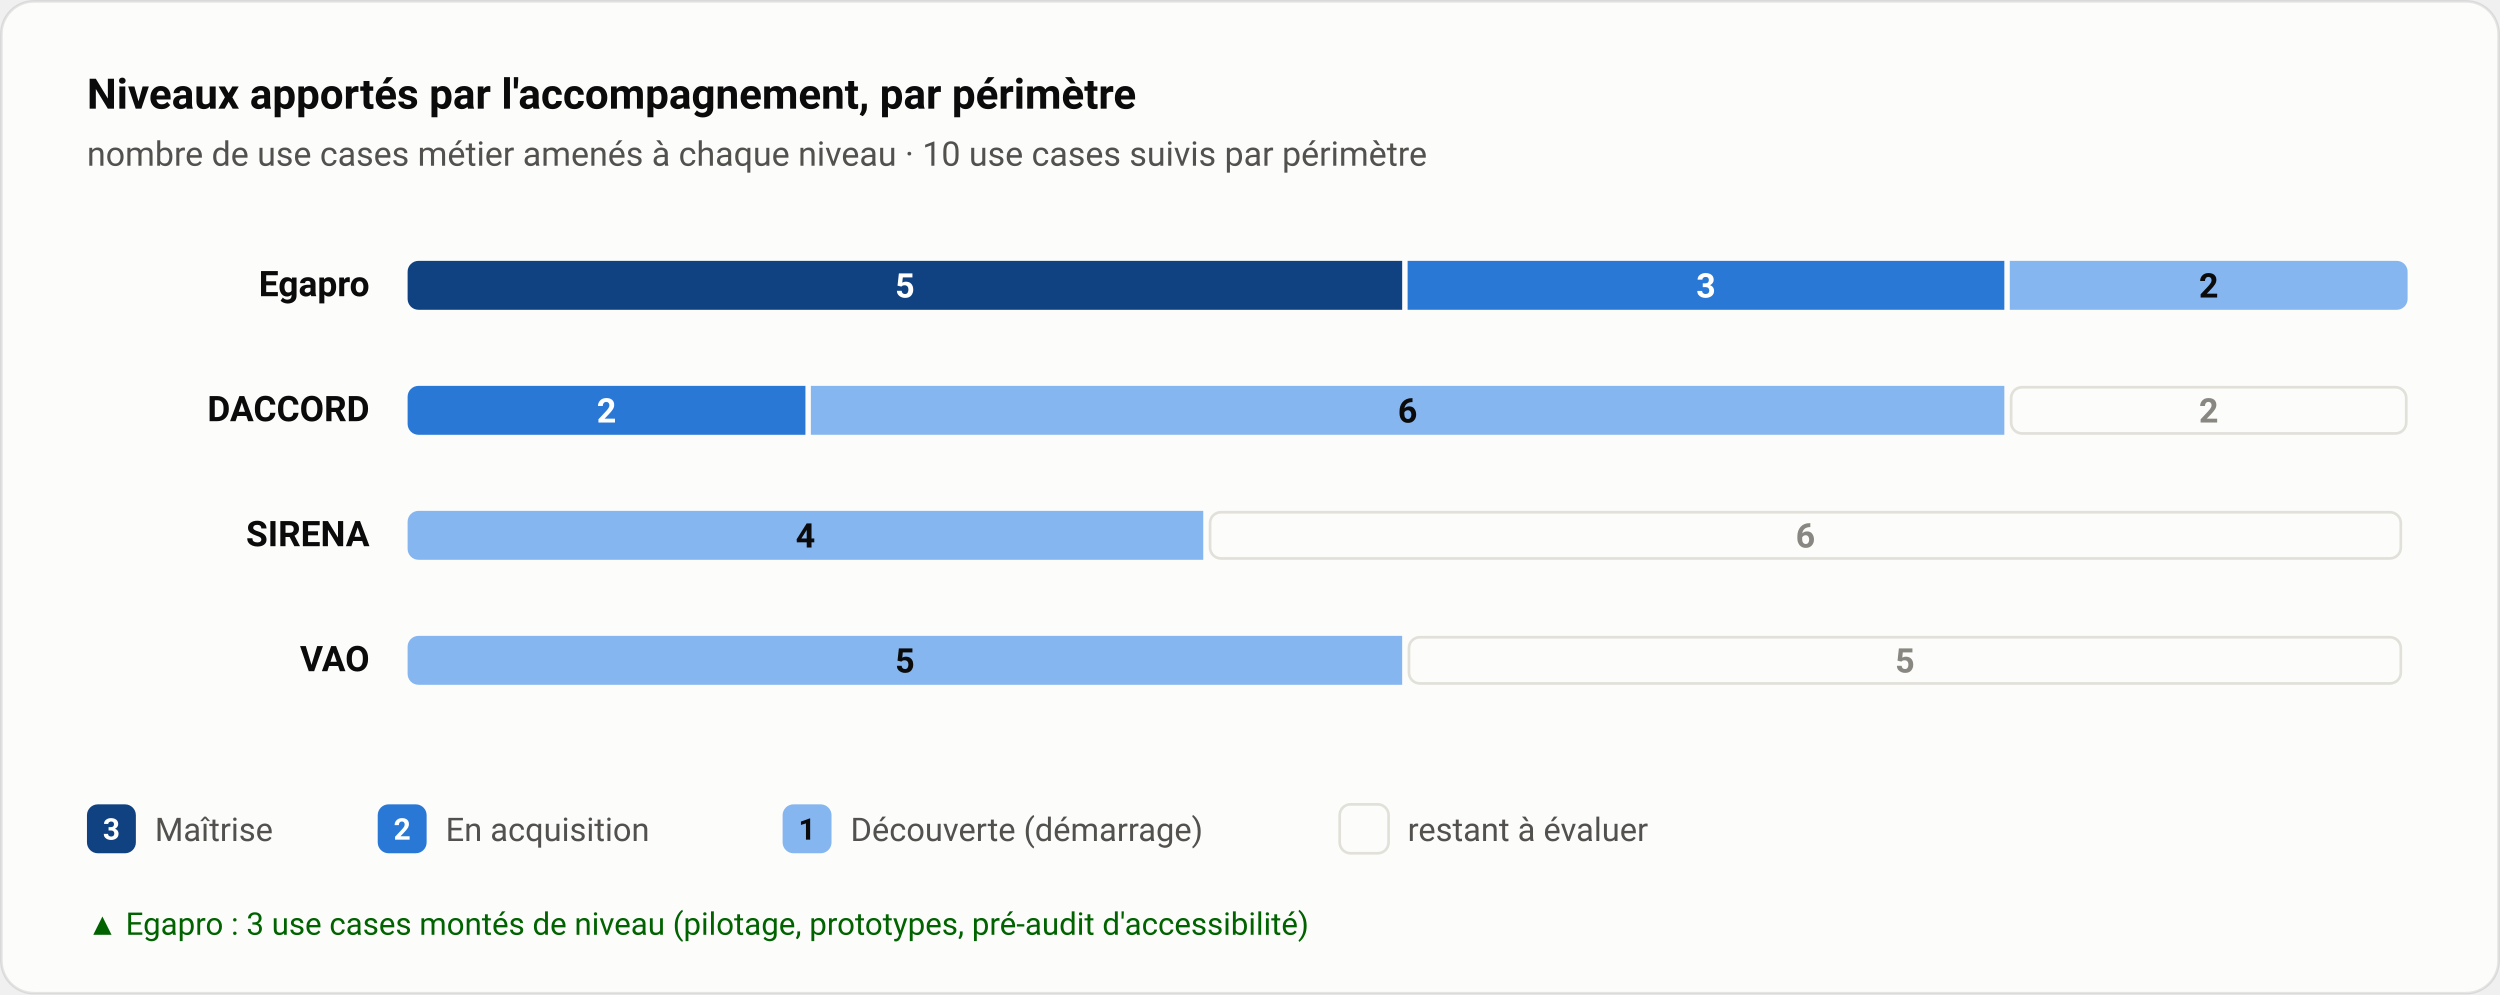
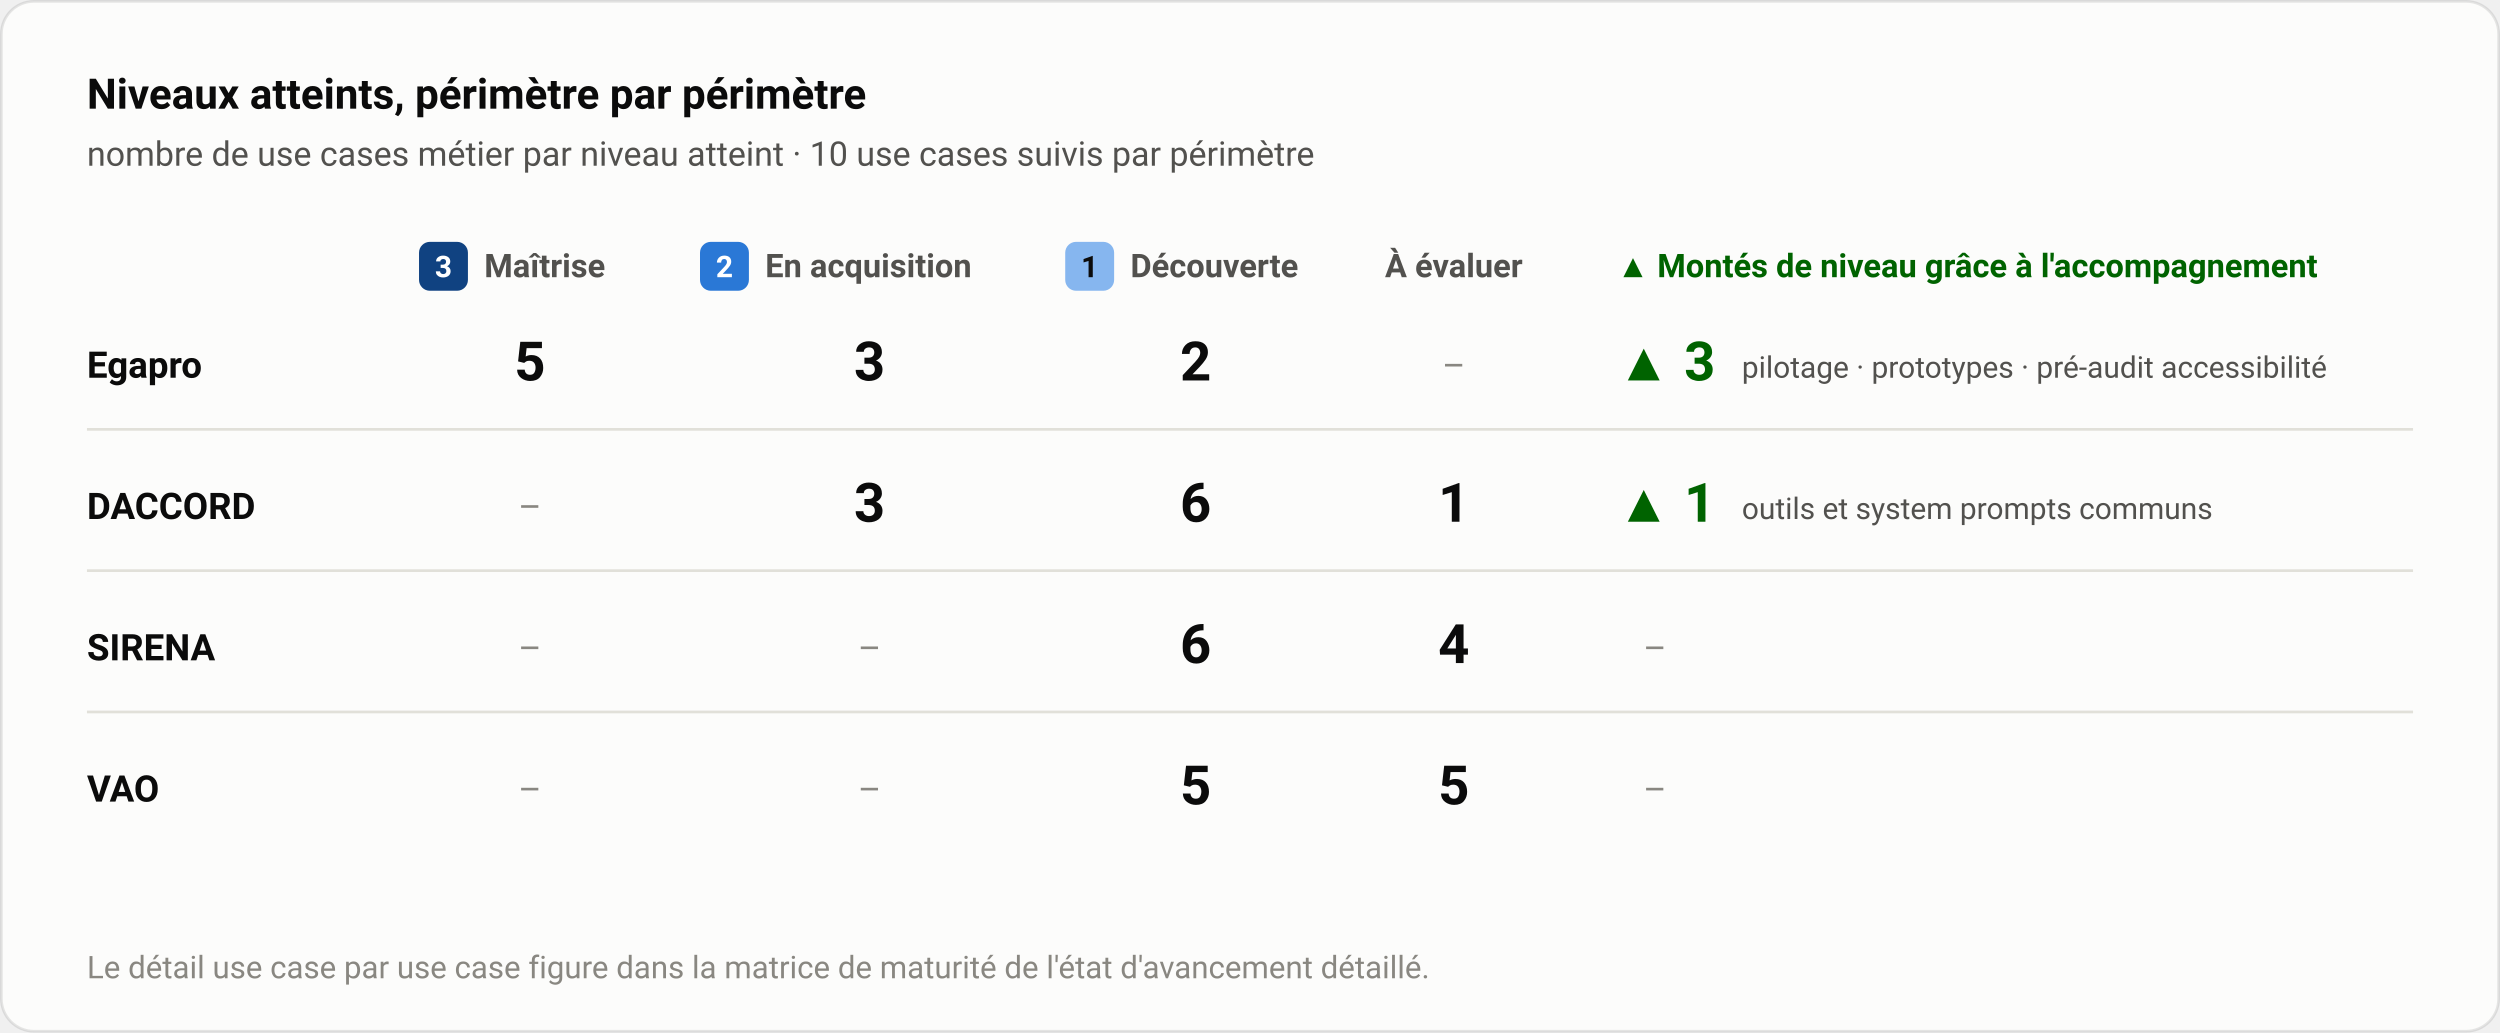
- <svg xmlns="http://www.w3.org/2000/svg" width="920" height="366" viewBox="0 0 920 366" font-family="-apple-system,'Segoe UI',system-ui,Roboto,'Helvetica Neue',Arial,sans-serif">
-   <rect x="0.5" y="0.5" width="919" height="365" rx="12" fill="#fcfcfb" stroke="rgba(11,11,11,0.10)" />
-   <text x="32" y="40" font-size="15.5" fill="#0b0b0b" font-weight="600" text-anchor="start">Niveaux apportés par l'accompagnement, par périmètre</text>
-   <text x="32" y="61" font-size="12.5" fill="#52514e" font-weight="normal" text-anchor="start">nombre de use cases métier amenés à chaque niveau · 10 use cases suivis par périmètre</text>
-   <text x="136" y="109" font-size="13" fill="#0b0b0b" font-weight="600" text-anchor="end">Egapro</text>
-   <path d="M154,96 h362.0  v18  h-362.0 a4,4 0 0 1 -4,-4 v-10 a4,4 0 0 1 4,-4 z" fill="#104281" />
-   <text x="333.0" y="109.5" font-size="12.5" fill="#ffffff" font-weight="600" text-anchor="middle">5</text>
-   <path d="M518.0,96 h219.6  v18  h-219.6  v-18  z" fill="#2a78d6" />
-   <text x="627.8" y="109.5" font-size="12.5" fill="#ffffff" font-weight="600" text-anchor="middle">3</text>
-   <path d="M739.6,96 h142.4 a4,4 0 0 1 4,4 v10 a4,4 0 0 1 -4,4 h-142.4  v-18  z" fill="#86b6ef" />
-   <text x="812.8" y="109.5" font-size="12.5" fill="#0b0b0b" font-weight="600" text-anchor="middle">2</text>
-   <text x="136" y="155" font-size="13" fill="#0b0b0b" font-weight="600" text-anchor="end">DACCORD</text>
-   <path d="M154,142 h142.4  v18  h-142.4 a4,4 0 0 1 -4,-4 v-10 a4,4 0 0 1 4,-4 z" fill="#2a78d6" />
-   <text x="223.2" y="155.5" font-size="12.5" fill="#ffffff" font-weight="600" text-anchor="middle">2</text>
-   <path d="M298.4,142 h439.2  v18  h-439.2  v-18  z" fill="#86b6ef" />
-   <text x="518.0" y="155.5" font-size="12.5" fill="#0b0b0b" font-weight="600" text-anchor="middle">6</text>
-   <rect x="740.1" y="142.5" width="145.4" height="17" rx="4" fill="none" stroke="#e1e0d9" stroke-width="1" />
-   <text x="812.8" y="155.5" font-size="12.5" fill="#898781" font-weight="600" text-anchor="middle">2</text>
-   <text x="136" y="201" font-size="13" fill="#0b0b0b" font-weight="600" text-anchor="end">SIRENA</text>
-   <path d="M154,188 h288.8  v18  h-288.8 a4,4 0 0 1 -4,-4 v-10 a4,4 0 0 1 4,-4 z" fill="#86b6ef" />
-   <text x="296.4" y="201.5" font-size="12.5" fill="#0b0b0b" font-weight="600" text-anchor="middle">4</text>
-   <rect x="445.3" y="188.5" width="438.2" height="17" rx="4" fill="none" stroke="#e1e0d9" stroke-width="1" />
-   <text x="664.4" y="201.5" font-size="12.5" fill="#898781" font-weight="600" text-anchor="middle">6</text>
-   <text x="136" y="247" font-size="13" fill="#0b0b0b" font-weight="600" text-anchor="end">VAO</text>
-   <path d="M154,234 h362.0  v18  h-362.0 a4,4 0 0 1 -4,-4 v-10 a4,4 0 0 1 4,-4 z" fill="#86b6ef" />
-   <text x="333.0" y="247.5" font-size="12.5" fill="#0b0b0b" font-weight="600" text-anchor="middle">5</text>
-   <rect x="518.5" y="234.5" width="365.0" height="17" rx="4" fill="none" stroke="#e1e0d9" stroke-width="1" />
-   <text x="701.0" y="247.5" font-size="12.5" fill="#898781" font-weight="600" text-anchor="middle">5</text>
-   <rect x="32" y="296" width="18" height="18" rx="4" fill="#104281" />
-   <text x="41" y="309" font-size="11" fill="#ffffff" font-weight="600" text-anchor="middle">3</text>
-   <text x="57" y="309.5" font-size="12" fill="#52514e" font-weight="normal" text-anchor="start">Maîtrise</text>
-   <rect x="139.0" y="296" width="18" height="18" rx="4" fill="#2a78d6" />
-   <text x="148.0" y="309" font-size="11" fill="#ffffff" font-weight="600" text-anchor="middle">2</text>
-   <text x="164.0" y="309.5" font-size="12" fill="#52514e" font-weight="normal" text-anchor="start">En acquisition</text>
-   <rect x="288.0" y="296" width="18" height="18" rx="4" fill="#86b6ef" />
-   <text x="297.0" y="309" font-size="11" fill="#0b0b0b" font-weight="600" text-anchor="middle">1</text>
-   <text x="313.0" y="309.5" font-size="12" fill="#52514e" font-weight="normal" text-anchor="start">Découverte (démarrage)</text>
-   <rect x="493.0" y="296" width="18" height="18" rx="4" fill="none" stroke="#e1e0d9" stroke-width="1" />
-   <text x="518.0" y="309.5" font-size="12" fill="#52514e" font-weight="normal" text-anchor="start">restant à évaluer</text>
-   <text x="32" y="344" font-size="11.5" fill="#006300" font-weight="normal" text-anchor="start">▲ Egapro : 3 use cases montés de niveau (pilotage, prototypes, pré-audit d'accessibilité)</text>
+ <svg xmlns="http://www.w3.org/2000/svg" width="920" height="380" viewBox="0 0 920 380" font-family="-apple-system,'Segoe UI',system-ui,Roboto,'Helvetica Neue',Arial,sans-serif">
+   <rect x="0.5" y="0.5" width="919" height="379" rx="12" fill="#fcfcfb" stroke="rgba(11,11,11,0.10)" />
+   <text x="32" y="40" font-size="15.5" fill="#0b0b0b" font-weight="600" text-anchor="start">Niveaux atteints, périmètre par périmètre</text>
+   <text x="32" y="61" font-size="12.5" fill="#52514e" font-weight="normal" text-anchor="start">nombre de use cases métier par niveau atteint · 10 use cases suivis par périmètre</text>
+   <rect x="154.2" y="89" width="18" height="18" rx="4" fill="#104281" />
+   <text x="163.2" y="102" font-size="11" fill="#ffffff" font-weight="600" text-anchor="middle">3</text>
+   <text x="178.2" y="102" font-size="12" fill="#52514e" font-weight="600" text-anchor="start">Maîtrise</text>
+   <rect x="257.6" y="89" width="18" height="18" rx="4" fill="#2a78d6" />
+   <text x="266.6" y="102" font-size="11" fill="#ffffff" font-weight="600" text-anchor="middle">2</text>
+   <text x="281.6" y="102" font-size="12" fill="#52514e" font-weight="600" text-anchor="start">En acquisition</text>
+   <rect x="392.0" y="89" width="18" height="18" rx="4" fill="#86b6ef" />
+   <text x="401.0" y="102" font-size="11" fill="#0b0b0b" font-weight="600" text-anchor="middle">1</text>
+   <text x="416.0" y="102" font-size="12" fill="#52514e" font-weight="600" text-anchor="start">Découverte</text>
+   <text x="535" y="102" font-size="12" fill="#52514e" font-weight="600" text-anchor="middle">À évaluer</text>
+   <text x="595" y="102" font-size="12" fill="#006300" font-weight="600" text-anchor="start">▲ Montés de niveau grâce à l'accompagnement</text>
+   <text x="32" y="139" font-size="13.5" fill="#0b0b0b" font-weight="600" text-anchor="start">Egapro</text>
+   <text x="195" y="140" font-size="20" fill="#0b0b0b" font-weight="600" text-anchor="middle" font-variant-numeric="tabular-nums">5</text>
+   <text x="320" y="140" font-size="20" fill="#0b0b0b" font-weight="600" text-anchor="middle" font-variant-numeric="tabular-nums">3</text>
+   <text x="440" y="140" font-size="20" fill="#0b0b0b" font-weight="600" text-anchor="middle" font-variant-numeric="tabular-nums">2</text>
+   <text x="535" y="139" font-size="13" fill="#898781" font-weight="normal" text-anchor="middle">–</text>
+   <text x="595" y="140" font-size="20" fill="#006300" font-weight="600" text-anchor="start" font-variant-numeric="tabular-nums">▲ 3</text>
+   <text x="641" y="139" font-size="11" fill="#52514e" font-weight="normal" text-anchor="start">pilotage · prototypes · pré-audit accessibilité</text>
+   <line x1="32" y1="158" x2="888" y2="158" stroke="#e1e0d9" stroke-width="1" />
+   <text x="32" y="191" font-size="13.5" fill="#0b0b0b" font-weight="600" text-anchor="start">DACCORD</text>
+   <text x="195" y="191" font-size="13" fill="#898781" font-weight="normal" text-anchor="middle">–</text>
+   <text x="320" y="192" font-size="20" fill="#0b0b0b" font-weight="600" text-anchor="middle" font-variant-numeric="tabular-nums">3</text>
+   <text x="440" y="192" font-size="20" fill="#0b0b0b" font-weight="600" text-anchor="middle" font-variant-numeric="tabular-nums">6</text>
+   <text x="535" y="192" font-size="20" fill="#0b0b0b" font-weight="600" text-anchor="middle" font-variant-numeric="tabular-nums">1</text>
+   <text x="595" y="192" font-size="20" fill="#006300" font-weight="600" text-anchor="start" font-variant-numeric="tabular-nums">▲ 1</text>
+   <text x="641" y="191" font-size="11" fill="#52514e" font-weight="normal" text-anchor="start">outils et system prompts communs</text>
+   <line x1="32" y1="210" x2="888" y2="210" stroke="#e1e0d9" stroke-width="1" />
+   <text x="32" y="243" font-size="13.5" fill="#0b0b0b" font-weight="600" text-anchor="start">SIRENA</text>
+   <text x="195" y="243" font-size="13" fill="#898781" font-weight="normal" text-anchor="middle">–</text>
+   <text x="320" y="243" font-size="13" fill="#898781" font-weight="normal" text-anchor="middle">–</text>
+   <text x="440" y="244" font-size="20" fill="#0b0b0b" font-weight="600" text-anchor="middle" font-variant-numeric="tabular-nums">6</text>
+   <text x="535" y="244" font-size="20" fill="#0b0b0b" font-weight="600" text-anchor="middle" font-variant-numeric="tabular-nums">4</text>
+   <text x="609" y="243" font-size="13" fill="#898781" font-weight="normal" text-anchor="middle">–</text>
+   <line x1="32" y1="262" x2="888" y2="262" stroke="#e1e0d9" stroke-width="1" />
+   <text x="32" y="295" font-size="13.5" fill="#0b0b0b" font-weight="600" text-anchor="start">VAO</text>
+   <text x="195" y="295" font-size="13" fill="#898781" font-weight="normal" text-anchor="middle">–</text>
+   <text x="320" y="295" font-size="13" fill="#898781" font-weight="normal" text-anchor="middle">–</text>
+   <text x="440" y="296" font-size="20" fill="#0b0b0b" font-weight="600" text-anchor="middle" font-variant-numeric="tabular-nums">5</text>
+   <text x="535" y="296" font-size="20" fill="#0b0b0b" font-weight="600" text-anchor="middle" font-variant-numeric="tabular-nums">5</text>
+   <text x="609" y="295" font-size="13" fill="#898781" font-weight="normal" text-anchor="middle">–</text>
+   <text x="32" y="360" font-size="11.5" fill="#898781" font-weight="normal" text-anchor="start">Le détail use case par use case figure dans la matrice de maturité de l'état d'avancement détaillé.</text>
</svg>
